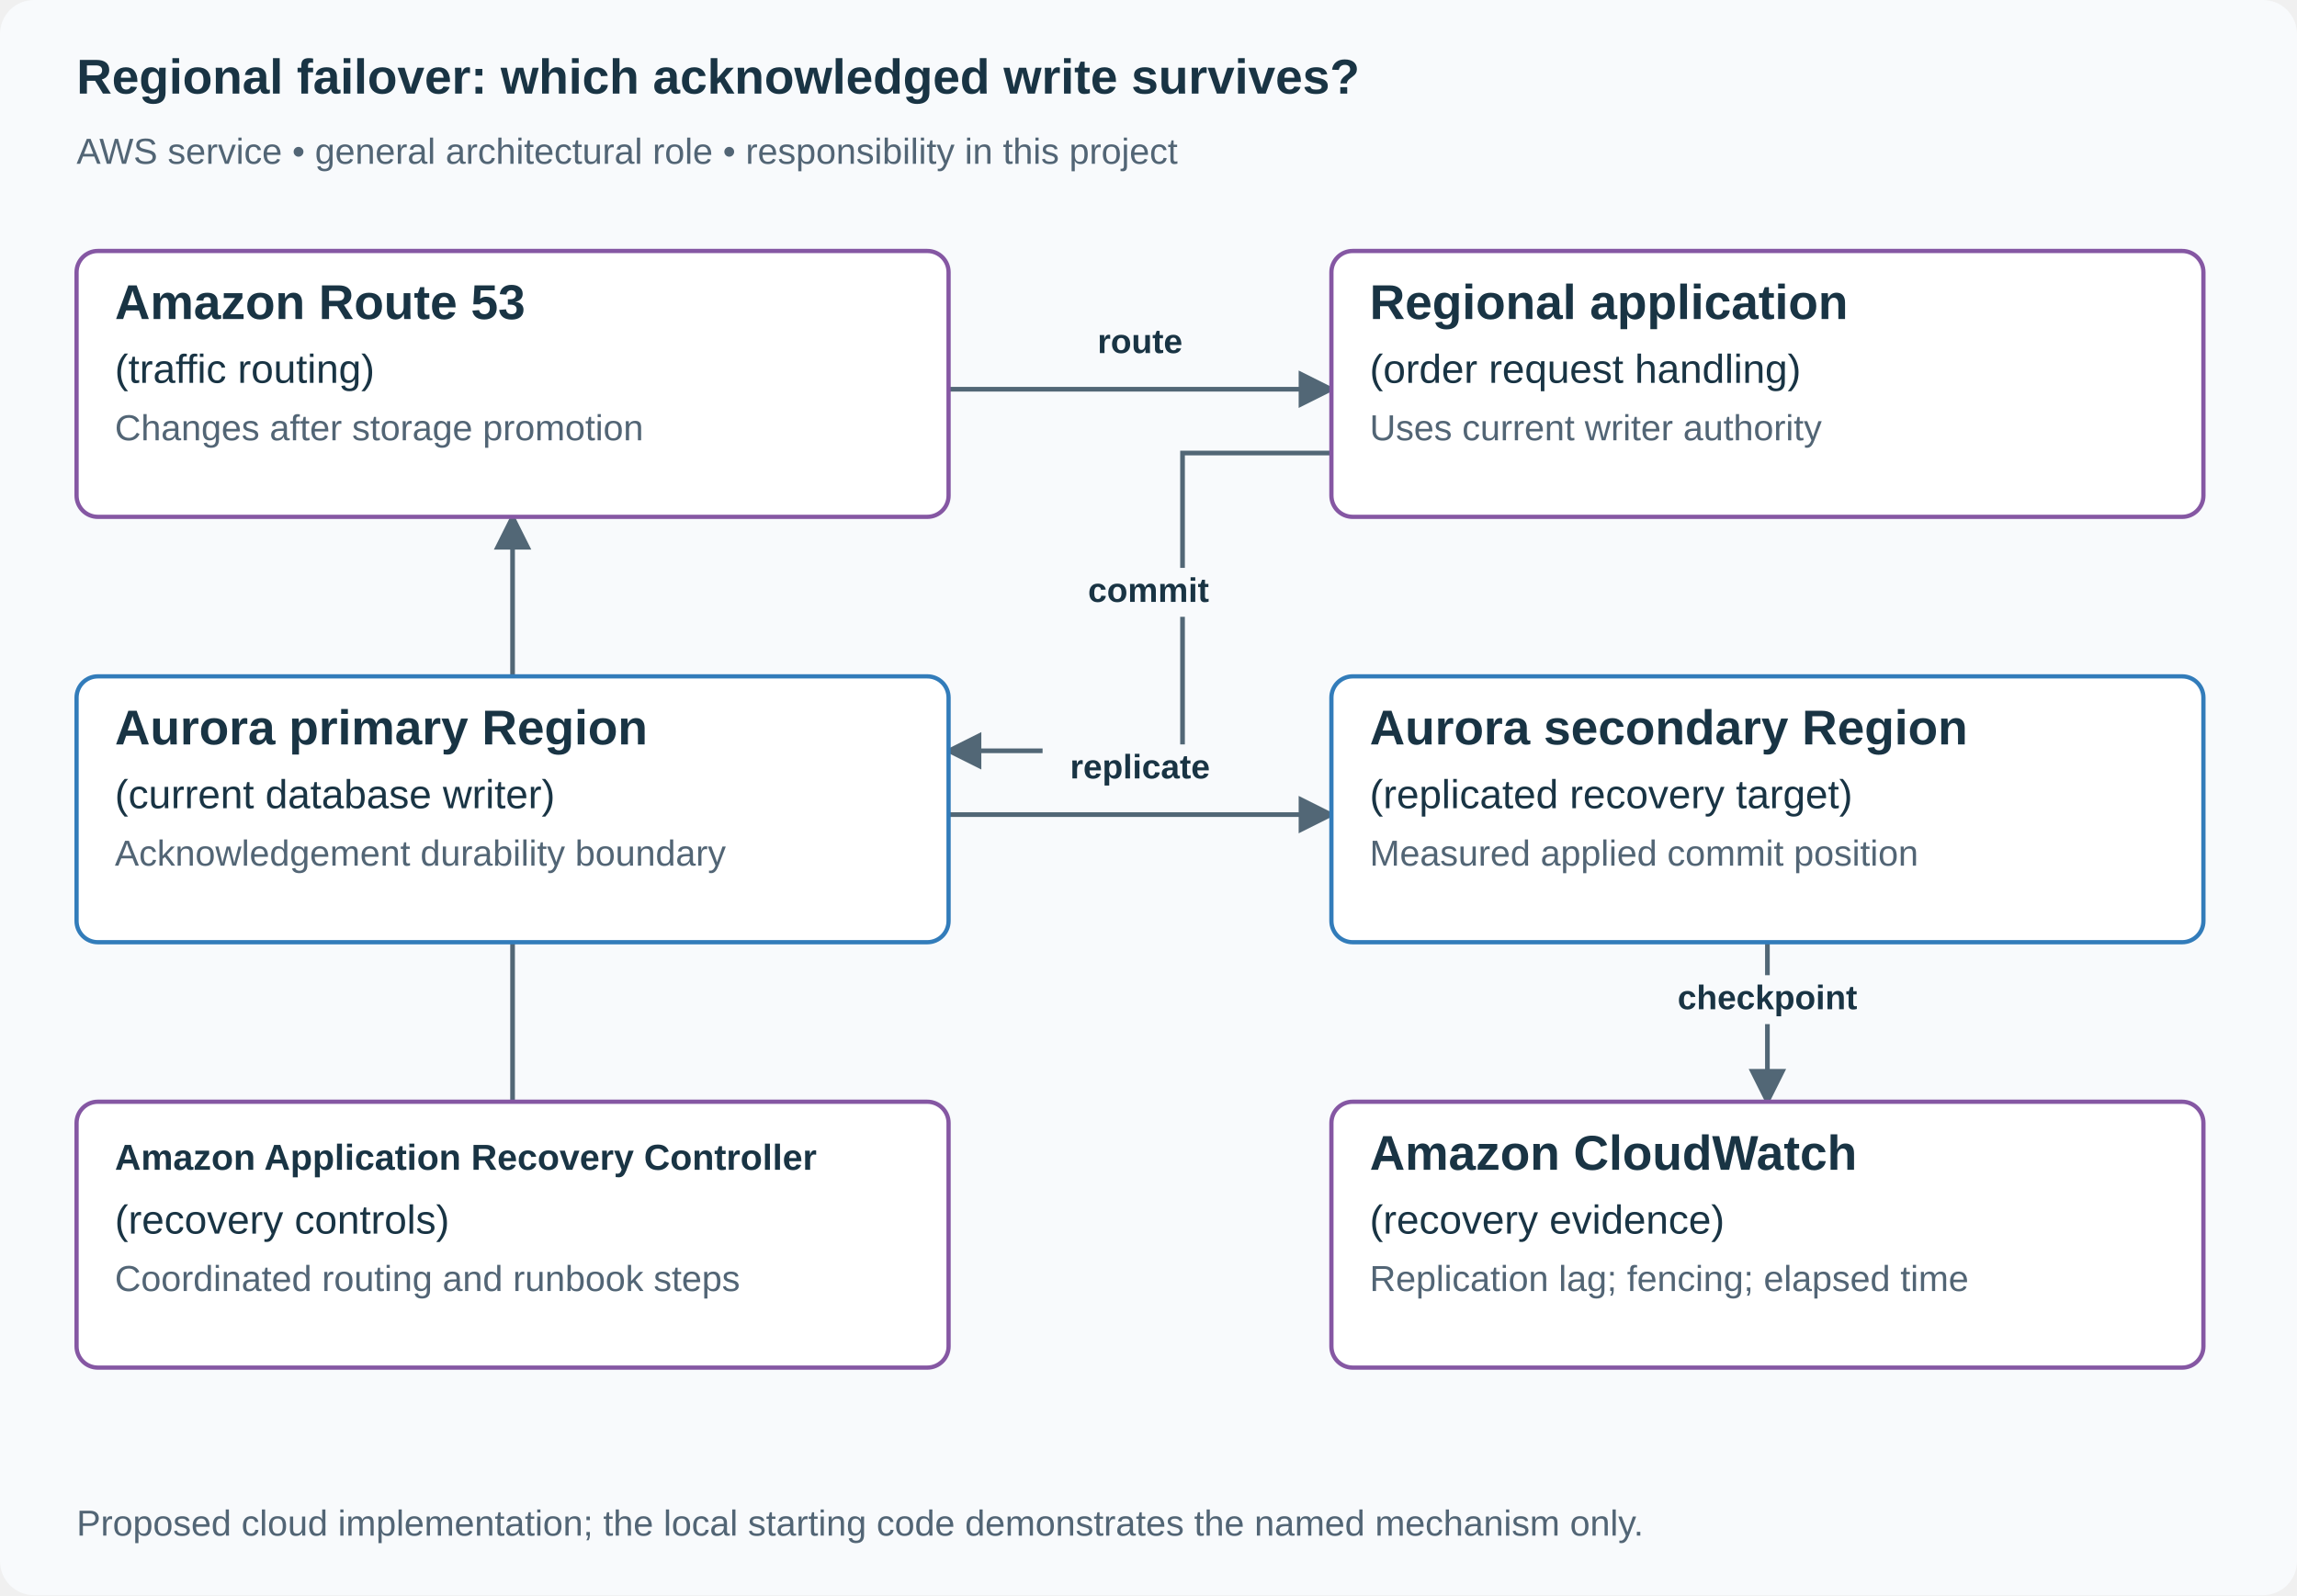
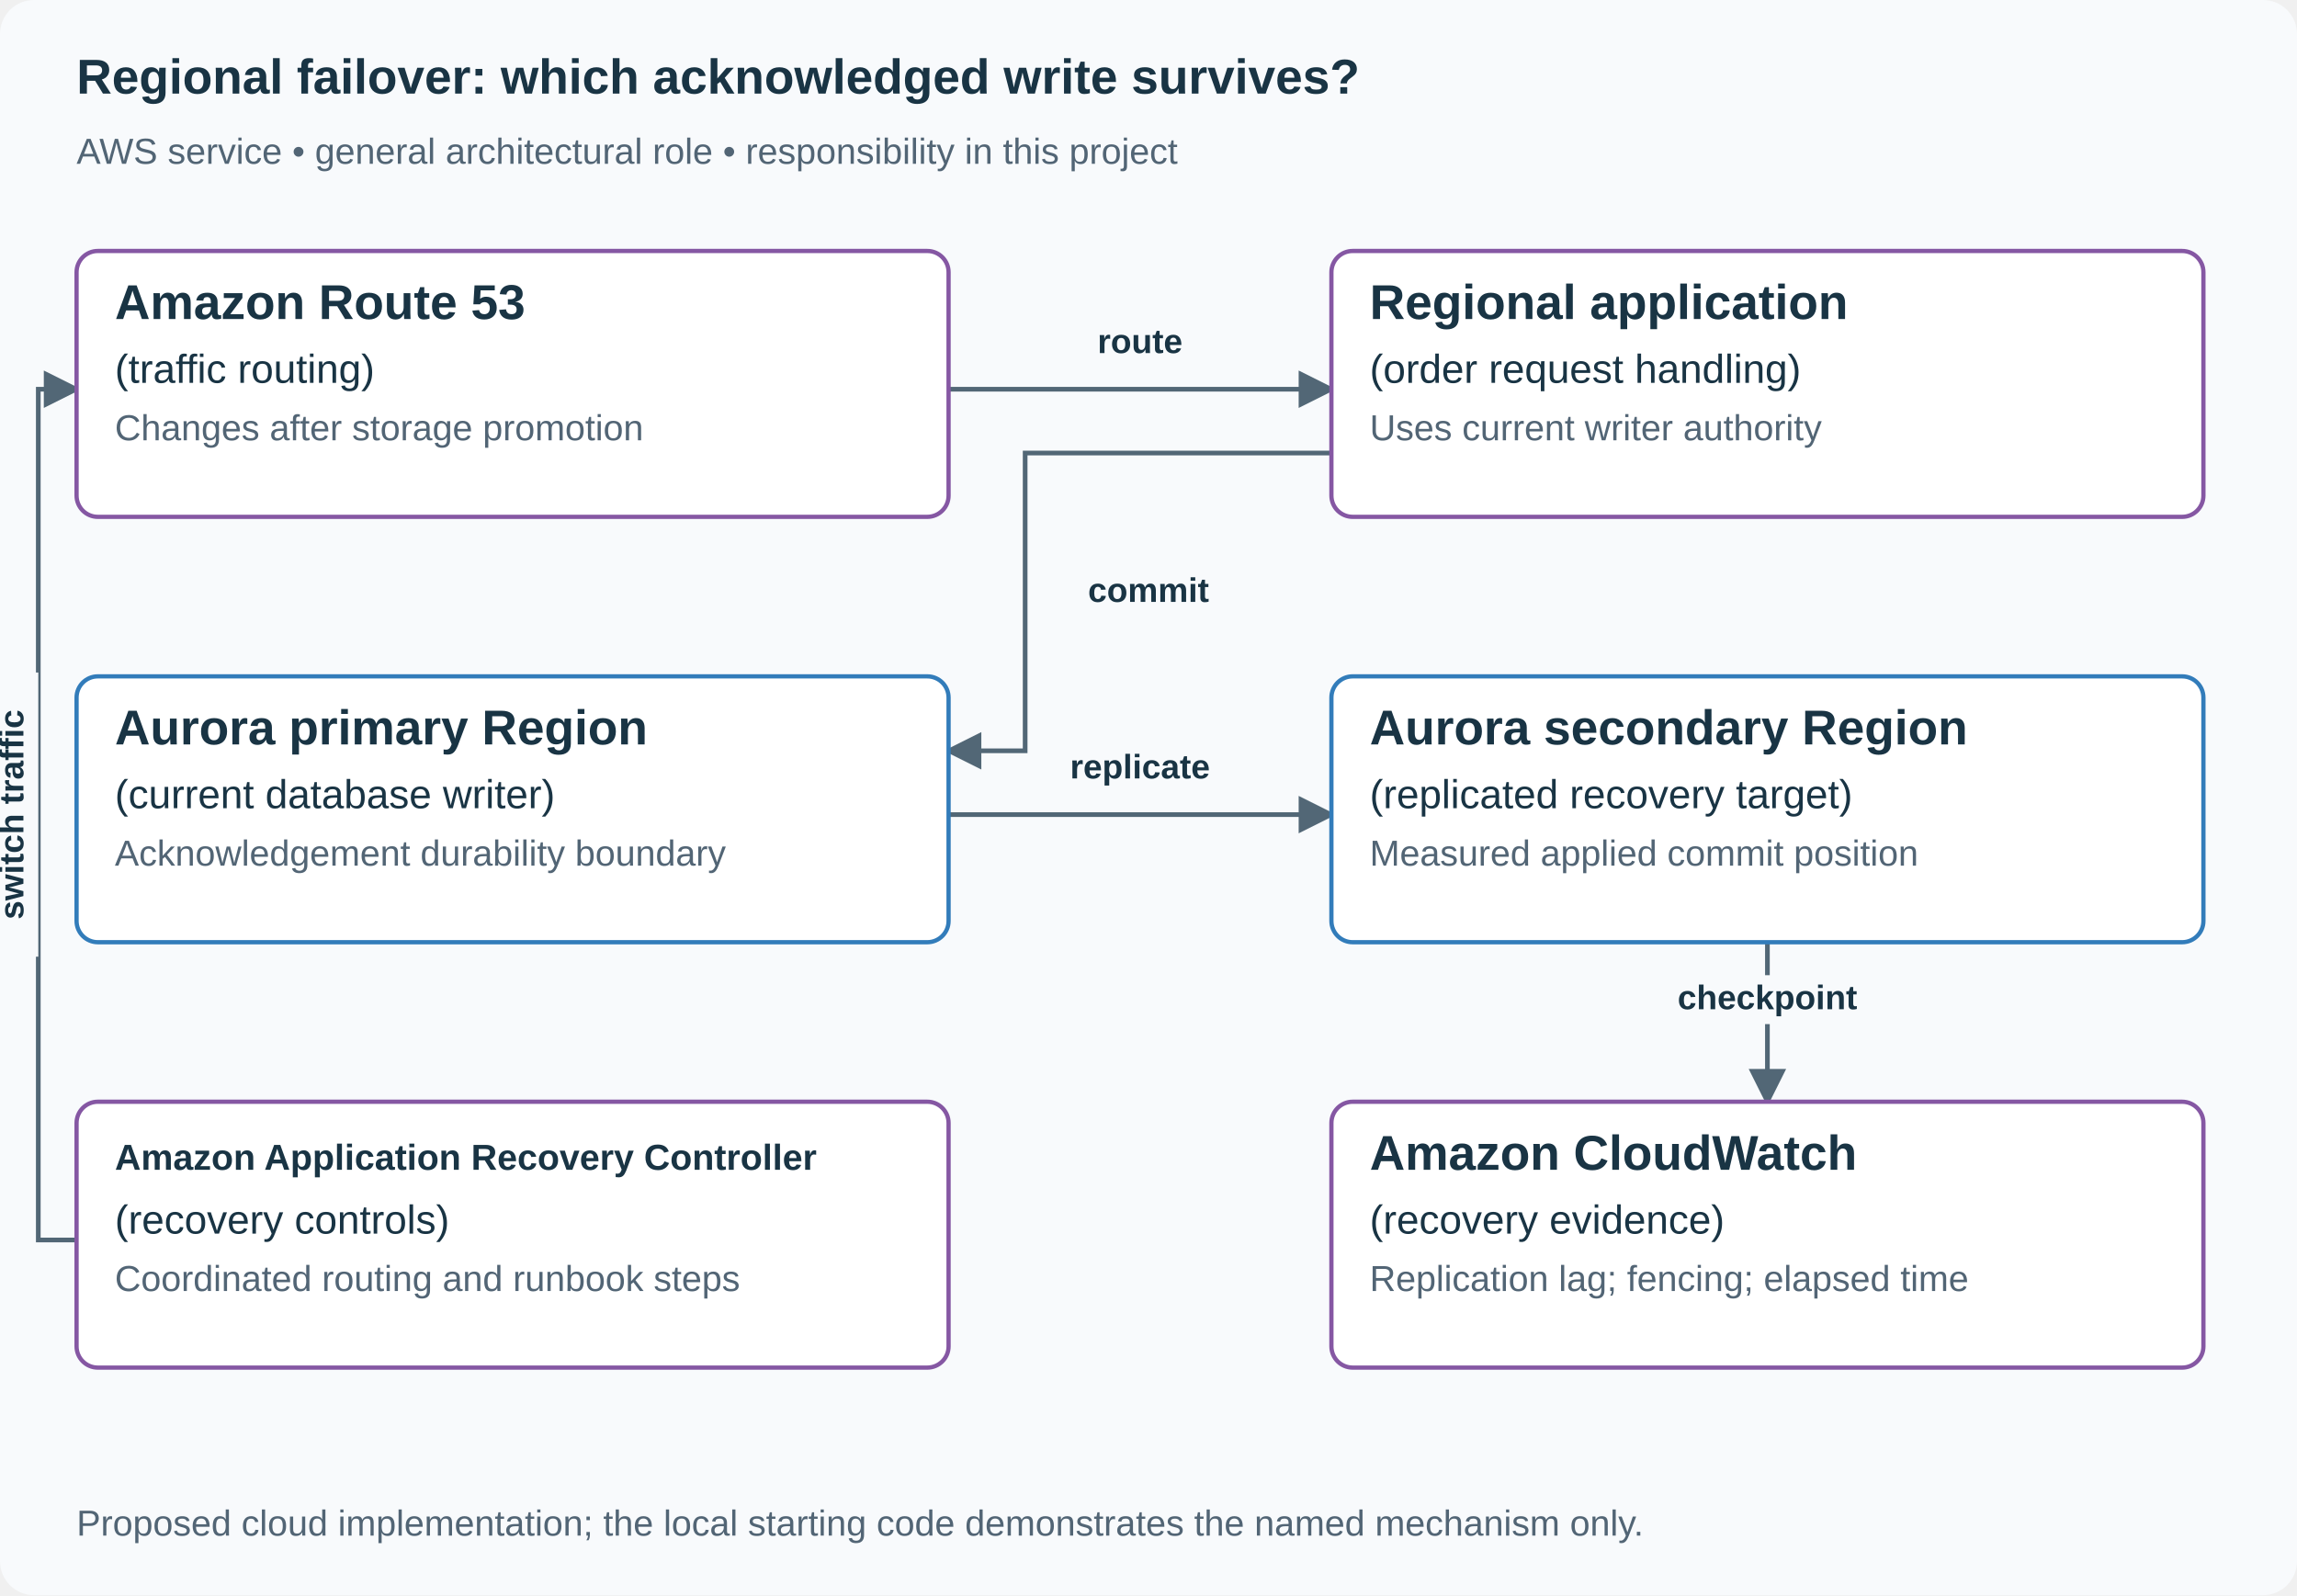
<svg xmlns="http://www.w3.org/2000/svg" width="1080" height="750" viewBox="0 0 1080 750" role="img" aria-labelledby="t d">
  <defs>
    <marker id="a" markerWidth="8" markerHeight="8" refX="7" refY="4" orient="auto">
      <path d="M0 0L8 4L0 8Z" fill="#526776" />
    </marker>
  </defs>
  <rect width="1080" height="750" rx="16" fill="#f8fafc" />
  <style>text{font-family:Arial,sans-serif;fill:#193444}.name{font-size:23px;font-weight:bold}.role{font-size:19px}.detail{font-size:17px;fill:#526575}.edge{font-size:16px;font-weight:bold}</style>
  <text x="36" y="44" class="name" style="font-size:23px">Regional failover: which acknowledged write survives?</text>
  <text x="36" y="77" class="detail">AWS service • general architectural role • responsibility in this project</text>
  <path d="M446 183 L626 183" fill="none" stroke="#526776" stroke-width="2.2" marker-end="url(#a)" />
-   <rect x="507.0" y="150" width="58.0" height="23" fill="#f8fafc" />
-   <text x="536.0" y="166" class="edge" text-anchor="middle">route</text>
-   <path d="M626 213 L556 213 L556 353 L446 353" fill="none" stroke="#526776" stroke-width="2.2" marker-end="url(#a)" />
-   <rect x="506.8" y="267.0" width="66.4" height="23" fill="#f8fafc" />
-   <text x="540" y="283.0" class="edge" text-anchor="middle">commit</text>
+   <g transform="translate(536.0 166) rotate(0)">
+     <rect x="-29.0" y="-16" width="58.0" height="23" fill="#f8fafc" />
+     <text x="0" y="0" class="edge" text-anchor="middle">route</text>
+   </g>
+   <path d="M626 213 L482 213 L482 353 L446 353" fill="none" stroke="#526776" stroke-width="2.2" marker-end="url(#a)" />
+   <g transform="translate(540 283.0) rotate(0)">
+     <rect x="-33.2" y="-16" width="66.4" height="23" fill="#f8fafc" />
+     <text x="0" y="0" class="edge" text-anchor="middle">commit</text>
+   </g>
  <path d="M446 383 L626 383" fill="none" stroke="#526776" stroke-width="2.2" marker-end="url(#a)" />
-   <rect x="490.2" y="350" width="91.6" height="23" fill="#f8fafc" />
-   <text x="536.0" y="366" class="edge" text-anchor="middle">replicate</text>
-   <path d="M241 518 L241 243" fill="none" stroke="#526776" stroke-width="2.2" marker-end="url(#a)" />
-   <rect x="174.2" y="358.5" width="133.6" height="23" fill="#f8fafc" />
-   <text x="241" y="374.5" class="edge" text-anchor="middle">switch traffic</text>
+   <g transform="translate(536.0 366) rotate(0)">
+     <rect x="-45.8" y="-16" width="91.6" height="23" fill="#f8fafc" />
+     <text x="0" y="0" class="edge" text-anchor="middle">replicate</text>
+   </g>
+   <path d="M36 583 L18 583 L18 183 L36 183" fill="none" stroke="#526776" stroke-width="2.2" marker-end="url(#a)" />
+   <g transform="translate(11 383.0) rotate(-90)">
+     <rect x="-66.8" y="-16" width="133.6" height="23" fill="#f8fafc" />
+     <text x="0" y="0" class="edge" text-anchor="middle">switch traffic</text>
+   </g>
  <path d="M831 443 L831 518" fill="none" stroke="#526776" stroke-width="2.2" marker-end="url(#a)" />
-   <rect x="781.0" y="458.5" width="100.0" height="23" fill="#f8fafc" />
-   <text x="831" y="474.5" class="edge" text-anchor="middle">checkpoint</text>
+   <g transform="translate(831 474.5) rotate(0)">
+     <rect x="-50.0" y="-16" width="100.0" height="23" fill="#f8fafc" />
+     <text x="0" y="0" class="edge" text-anchor="middle">checkpoint</text>
+   </g>
  <rect x="36" y="118" width="410" height="125" rx="10" fill="white" stroke="#8557a3" stroke-width="2" />
  <text x="54" y="150" class="name" style="font-size:23px">Amazon Route 53</text>
-   <text x="54" y="180" class="role">(traffic routing)</text>
-   <text x="54" y="207" class="detail">Changes after storage promotion</text>
+   <text x="54" y="180" class="role" style="font-size:19px">(traffic routing)</text>
+   <text x="54" y="207" class="detail" style="font-size:17px">Changes after storage promotion</text>
  <rect x="626" y="118" width="410" height="125" rx="10" fill="white" stroke="#8557a3" stroke-width="2" />
  <text x="644" y="150" class="name" style="font-size:23px">Regional application</text>
-   <text x="644" y="180" class="role">(order request handling)</text>
-   <text x="644" y="207" class="detail">Uses current writer authority</text>
+   <text x="644" y="180" class="role" style="font-size:19px">(order request handling)</text>
+   <text x="644" y="207" class="detail" style="font-size:17px">Uses current writer authority</text>
  <rect x="36" y="318" width="410" height="125" rx="10" fill="white" stroke="#327cba" stroke-width="2" />
  <text x="54" y="350" class="name" style="font-size:23px">Aurora primary Region</text>
-   <text x="54" y="380" class="role">(current database writer)</text>
-   <text x="54" y="407" class="detail">Acknowledgement durability boundary</text>
+   <text x="54" y="380" class="role" style="font-size:19px">(current database writer)</text>
+   <text x="54" y="407" class="detail" style="font-size:17px">Acknowledgement durability boundary</text>
  <rect x="626" y="318" width="410" height="125" rx="10" fill="white" stroke="#327cba" stroke-width="2" />
  <text x="644" y="350" class="name" style="font-size:23px">Aurora secondary Region</text>
-   <text x="644" y="380" class="role">(replicated recovery target)</text>
-   <text x="644" y="407" class="detail">Measured applied commit position</text>
+   <text x="644" y="380" class="role" style="font-size:19px">(replicated recovery target)</text>
+   <text x="644" y="407" class="detail" style="font-size:17px">Measured applied commit position</text>
  <rect x="36" y="518" width="410" height="125" rx="10" fill="white" stroke="#8557a3" stroke-width="2" />
  <text x="54" y="550" class="name" style="font-size:17px">Amazon Application Recovery Controller</text>
-   <text x="54" y="580" class="role">(recovery controls)</text>
-   <text x="54" y="607" class="detail">Coordinated routing and runbook steps</text>
+   <text x="54" y="580" class="role" style="font-size:19px">(recovery controls)</text>
+   <text x="54" y="607" class="detail" style="font-size:17px">Coordinated routing and runbook steps</text>
  <rect x="626" y="518" width="410" height="125" rx="10" fill="white" stroke="#8557a3" stroke-width="2" />
  <text x="644" y="550" class="name" style="font-size:23px">Amazon CloudWatch</text>
-   <text x="644" y="580" class="role">(recovery evidence)</text>
-   <text x="644" y="607" class="detail">Replication lag; fencing; elapsed time</text>
+   <text x="644" y="580" class="role" style="font-size:19px">(recovery evidence)</text>
+   <text x="644" y="607" class="detail" style="font-size:17px">Replication lag; fencing; elapsed time</text>
  <text x="36" y="722" class="detail">Proposed cloud implementation; the local starting code demonstrates the named mechanism only.</text>
</svg>
